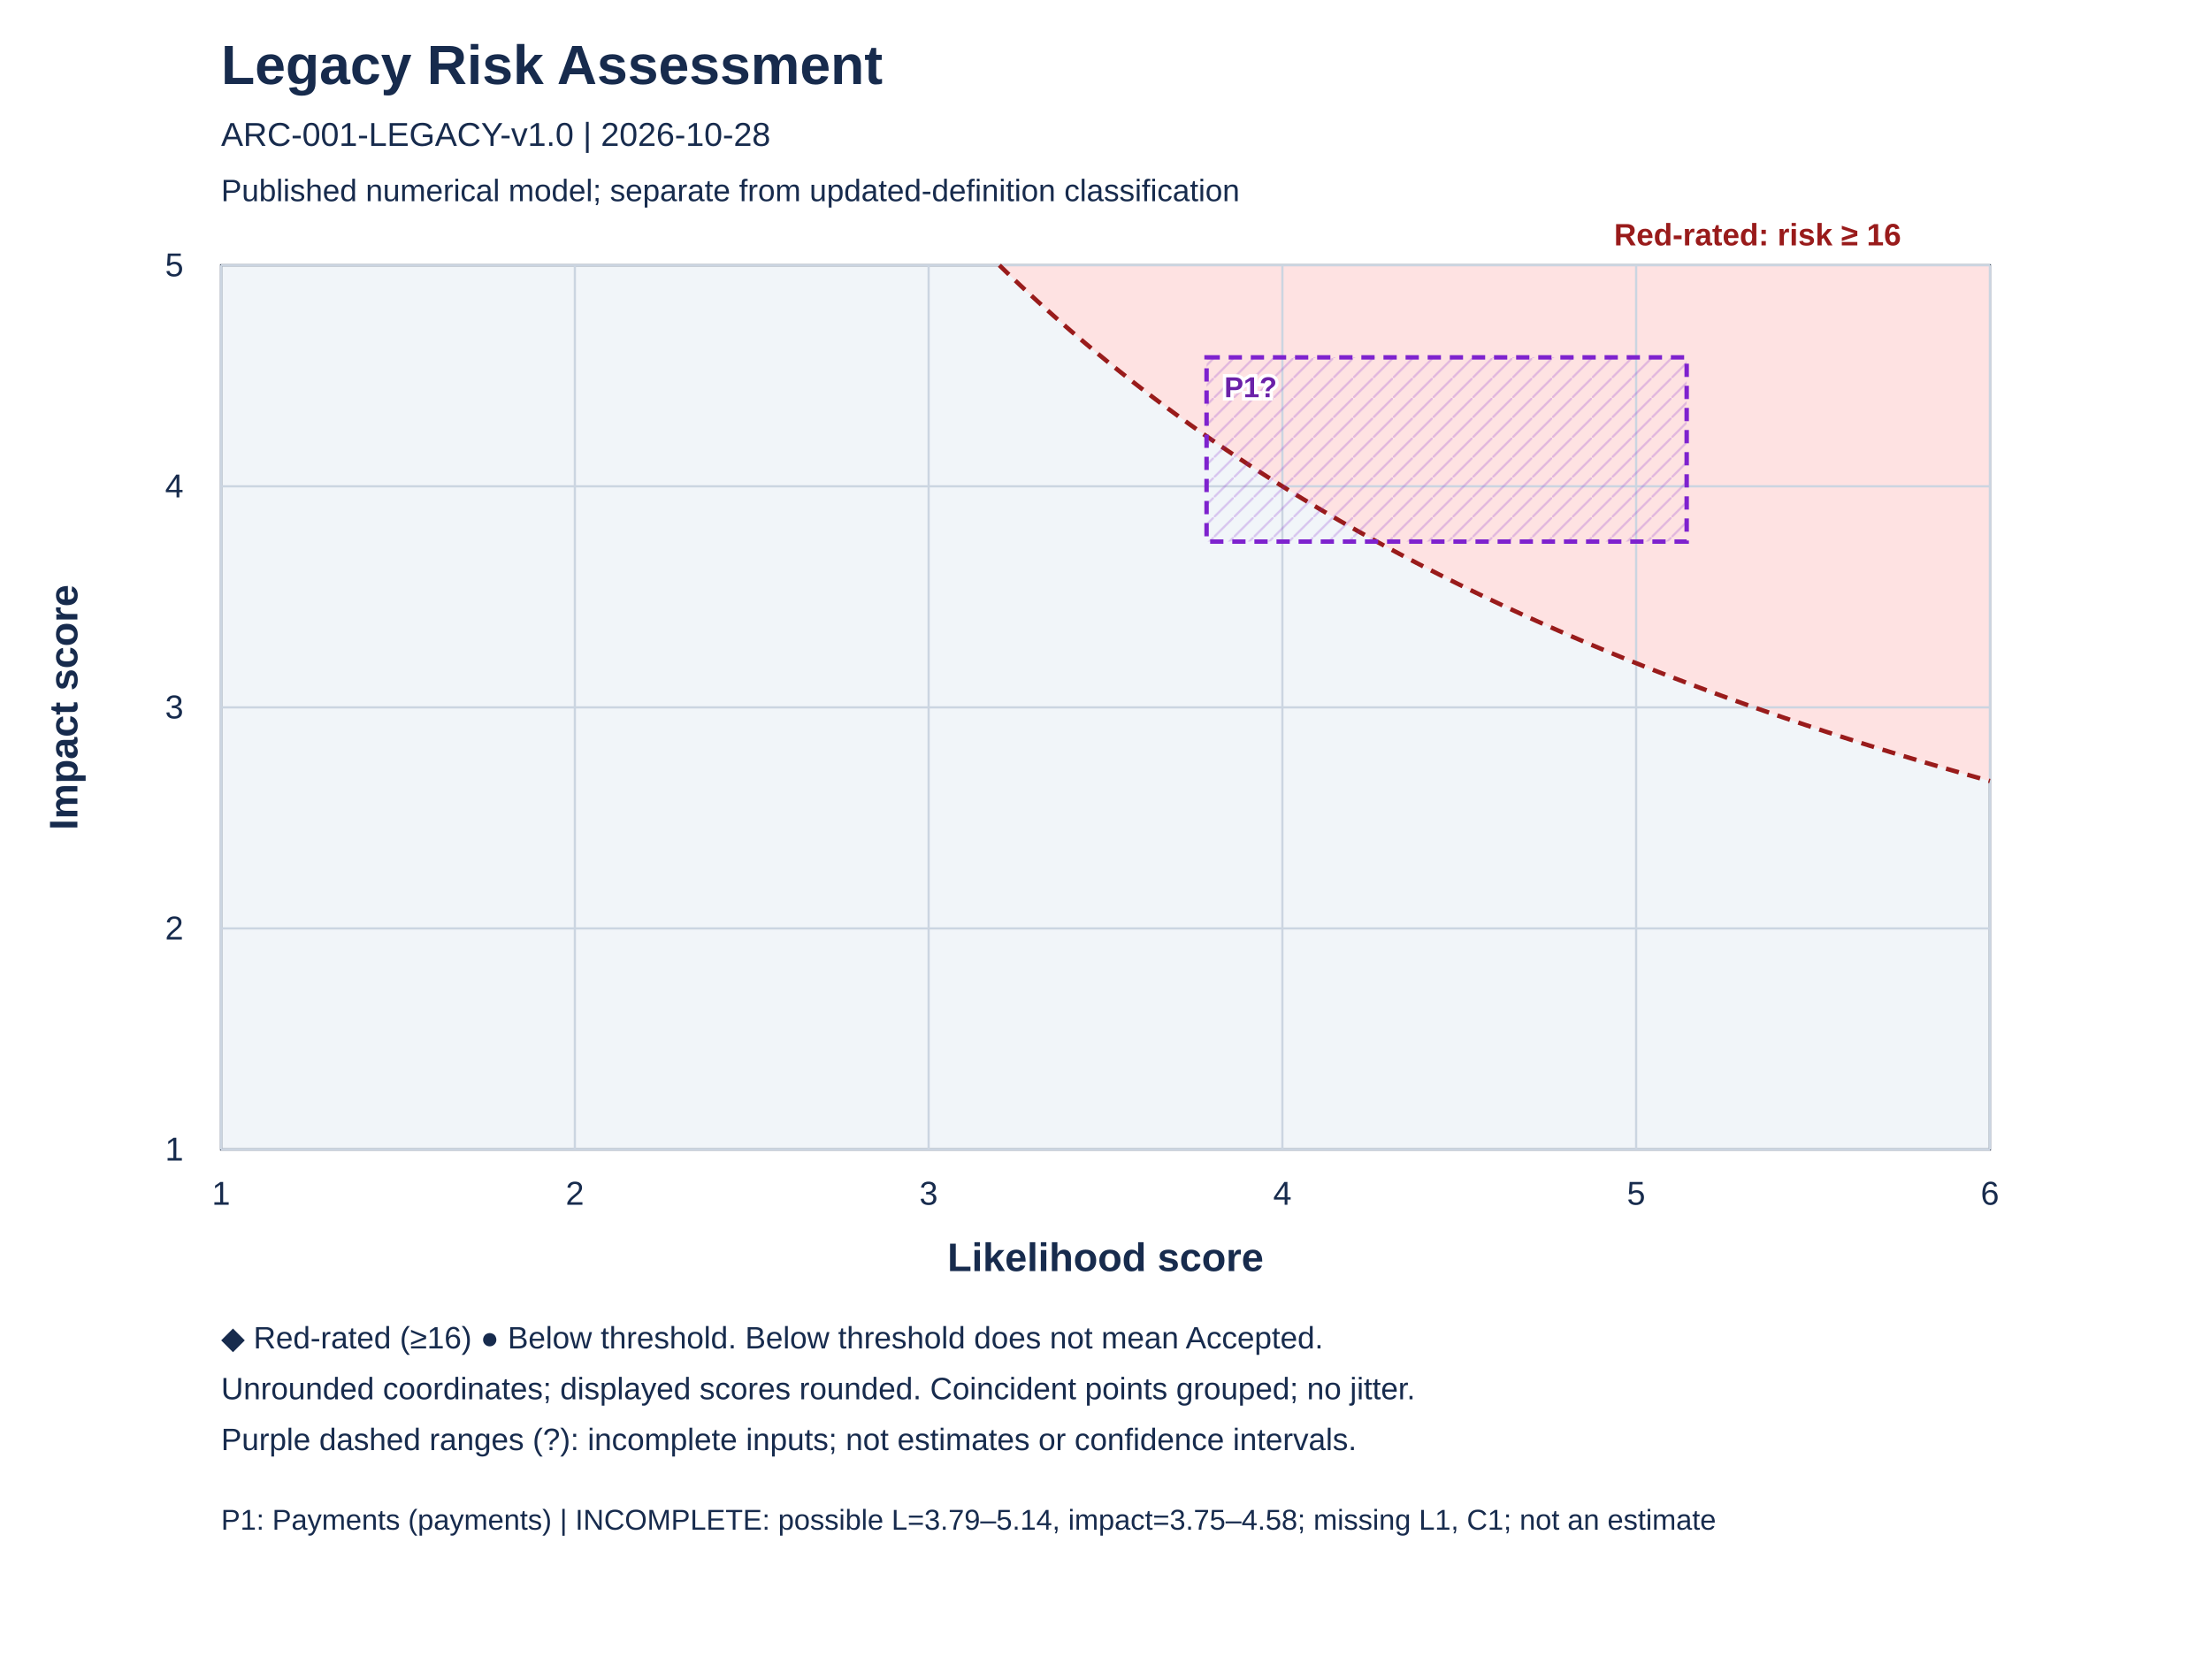
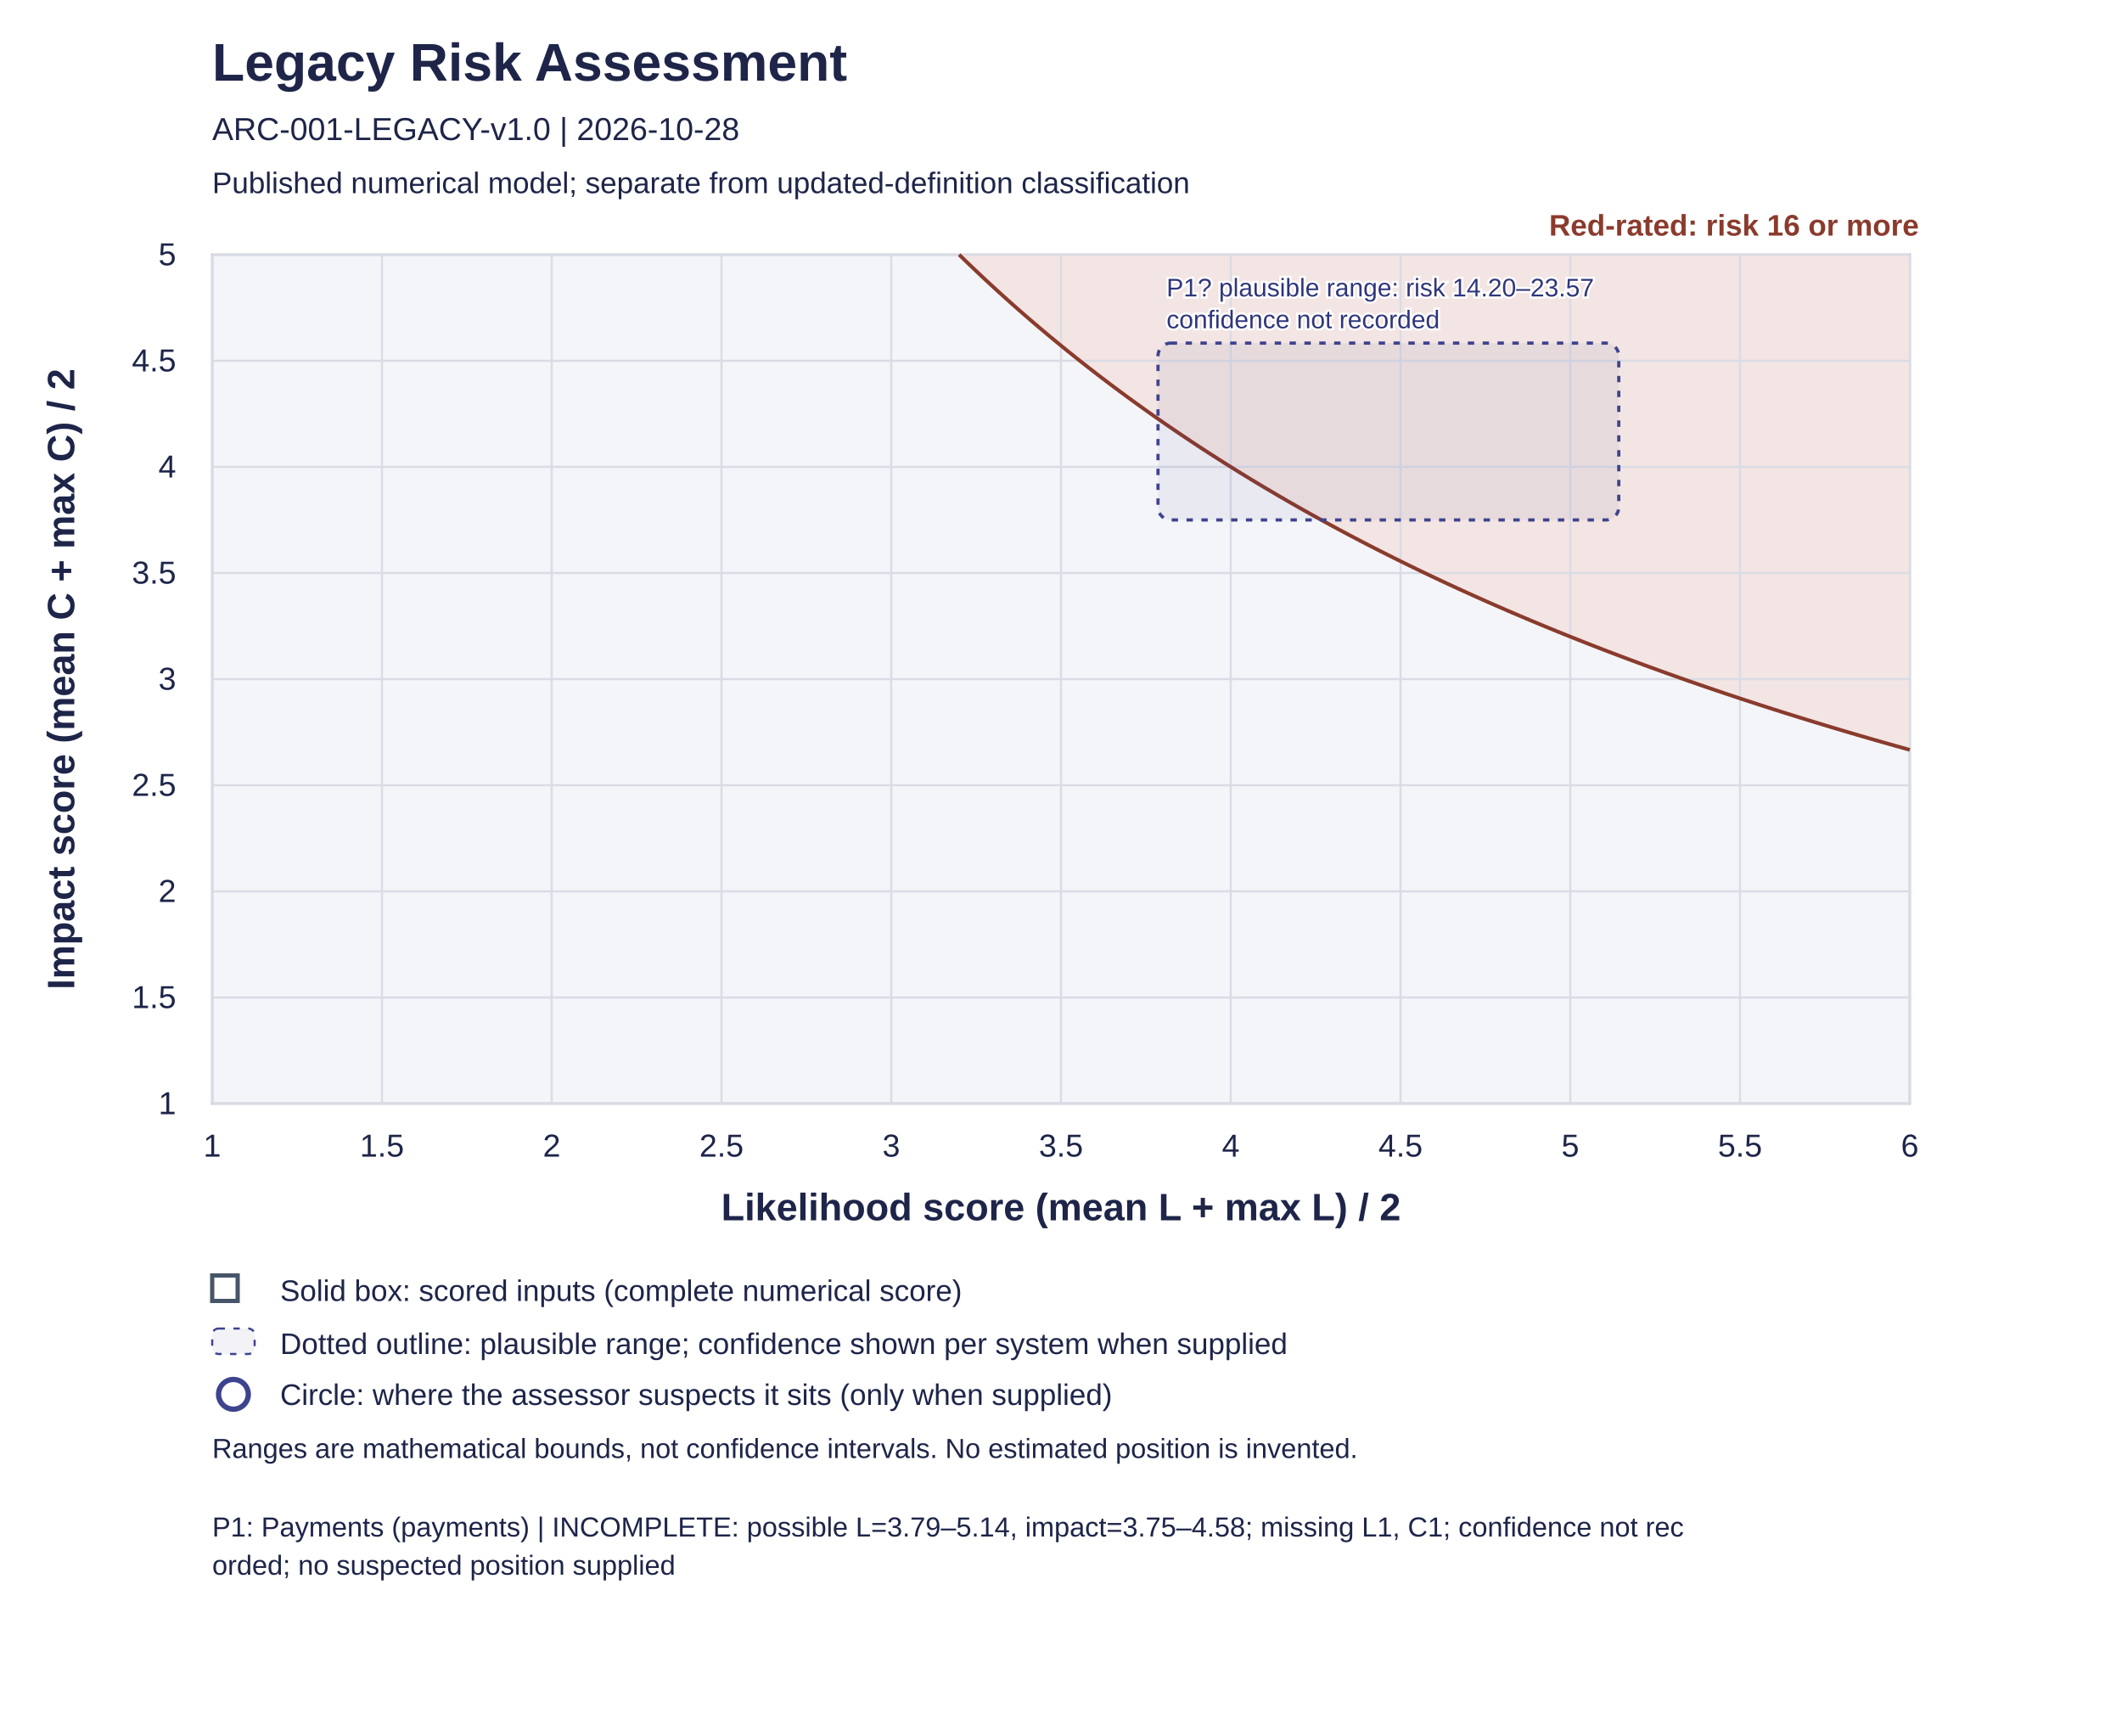
- <svg xmlns="http://www.w3.org/2000/svg" viewBox="0 0 1000 760" width="1000" height="760" role="img" aria-labelledby="title description">
-   <defs>
-     <pattern id="uncertainty-hatch" width="9" height="9" patternUnits="userSpaceOnUse">
-       <path d="M 0 9 L 9 0" stroke="#7e22ce" stroke-width="1" opacity="0.22" />
-     </pattern>
-   </defs>
+ <svg xmlns="http://www.w3.org/2000/svg" viewBox="0 0 1000 818" width="1000" height="818" role="img" aria-labelledby="title description">
  <rect width="100%" height="100%" fill="white" />
-   <g font-family="Arial, sans-serif" fill="#172b4d">
+   <g font-family="Arial, sans-serif" fill="#1e2549">
    <text x="100" y="38" font-size="25" font-weight="bold">Legacy Risk Assessment</text>
    <text x="100" y="66" font-size="15">ARC-001-LEGACY-v1.0 | 2026-10-28</text>
    <text x="100" y="91" font-size="14">Published numerical model; separate from updated-definition classification</text>
-     <rect x="100" y="120" width="800" height="400" fill="#f1f5f9" stroke="#475569" />
-     <polygon points="452.000,120 900,120 900.000,353.333 896.800,352.441 893.600,351.544 890.400,350.640 887.200,349.730 884.000,348.814 880.800,347.891 877.600,346.962 874.400,346.027 871.200,345.086 868.000,344.138 864.800,343.183 861.600,342.222 858.400,341.254 855.200,340.280 852.000,339.298 848.800,338.310 845.600,337.314 842.400,336.312 839.200,335.302 836.000,334.286 832.800,333.262 829.600,332.230 826.400,331.191 823.200,330.145 820.000,329.091 816.800,328.029 813.600,326.960 810.400,325.882 807.200,324.797 804.000,323.704 800.800,322.602 797.600,321.493 794.400,320.375 791.200,319.248 788.000,318.113 784.800,316.970 781.600,315.817 778.400,314.656 775.200,313.487 772.000,312.308 768.800,311.120 765.600,309.922 762.400,308.716 759.200,307.500 756.000,306.275 752.800,305.039 749.600,303.794 746.400,302.540 743.200,301.275 740.000,300.000 736.800,298.715 733.600,297.419 730.400,296.113 727.200,294.797 724.000,293.469 720.800,292.131 717.600,290.782 714.400,289.421 711.200,288.050 708.000,286.667 704.800,285.272 701.600,283.866 698.400,282.447 695.200,281.017 692.000,279.574 688.800,278.120 685.600,276.652 682.400,275.172 679.200,273.680 676.000,272.174 672.800,270.655 669.600,269.123 666.400,267.577 663.200,266.018 660.000,264.444 656.800,262.857 653.600,261.256 650.400,259.640 647.200,258.009 644.000,256.364 640.800,254.703 637.600,253.028 634.400,251.336 631.200,249.630 628.000,247.907 624.800,246.168 621.600,244.413 618.400,242.642 615.200,240.853 612.000,239.048 608.800,237.225 605.600,235.385 602.400,233.527 599.200,231.650 596.000,229.756 592.800,227.843 589.600,225.911 586.400,223.960 583.200,221.990 580.000,220.000 576.800,217.990 573.600,215.960 570.400,213.909 567.200,211.837 564.000,209.744 560.800,207.629 557.600,205.492 554.400,203.333 551.200,201.152 548.000,198.947 544.800,196.720 541.600,194.468 538.400,192.193 535.200,189.892 532.000,187.568 528.800,185.217 525.600,182.842 522.400,180.440 519.200,178.011 516.000,175.556 512.800,173.073 509.600,170.562 506.400,168.023 503.200,165.455 500.000,162.857 496.800,160.230 493.600,157.572 490.400,154.884 487.200,152.164 484.000,149.412 480.800,146.627 477.600,143.810 474.400,140.958 471.200,138.072 468.000,135.152 464.800,132.195 461.600,129.202 458.400,126.173 455.200,123.106 452.000,120.000" fill="#fee2e2" />
-     <path d="M 100 120 V 520" stroke="#cbd5e1" />
+     <rect x="100" y="120" width="800" height="400" fill="#f4f5f9" stroke="#a3a8b6" />
+     <polygon points="452.000,120 900,120 900.000,353.333 896.800,352.441 893.600,351.544 890.400,350.640 887.200,349.730 884.000,348.814 880.800,347.891 877.600,346.962 874.400,346.027 871.200,345.086 868.000,344.138 864.800,343.183 861.600,342.222 858.400,341.254 855.200,340.280 852.000,339.298 848.800,338.310 845.600,337.314 842.400,336.312 839.200,335.302 836.000,334.286 832.800,333.262 829.600,332.230 826.400,331.191 823.200,330.145 820.000,329.091 816.800,328.029 813.600,326.960 810.400,325.882 807.200,324.797 804.000,323.704 800.800,322.602 797.600,321.493 794.400,320.375 791.200,319.248 788.000,318.113 784.800,316.970 781.600,315.817 778.400,314.656 775.200,313.487 772.000,312.308 768.800,311.120 765.600,309.922 762.400,308.716 759.200,307.500 756.000,306.275 752.800,305.039 749.600,303.794 746.400,302.540 743.200,301.275 740.000,300.000 736.800,298.715 733.600,297.419 730.400,296.113 727.200,294.797 724.000,293.469 720.800,292.131 717.600,290.782 714.400,289.421 711.200,288.050 708.000,286.667 704.800,285.272 701.600,283.866 698.400,282.447 695.200,281.017 692.000,279.574 688.800,278.120 685.600,276.652 682.400,275.172 679.200,273.680 676.000,272.174 672.800,270.655 669.600,269.123 666.400,267.577 663.200,266.018 660.000,264.444 656.800,262.857 653.600,261.256 650.400,259.640 647.200,258.009 644.000,256.364 640.800,254.703 637.600,253.028 634.400,251.336 631.200,249.630 628.000,247.907 624.800,246.168 621.600,244.413 618.400,242.642 615.200,240.853 612.000,239.048 608.800,237.225 605.600,235.385 602.400,233.527 599.200,231.650 596.000,229.756 592.800,227.843 589.600,225.911 586.400,223.960 583.200,221.990 580.000,220.000 576.800,217.990 573.600,215.960 570.400,213.909 567.200,211.837 564.000,209.744 560.800,207.629 557.600,205.492 554.400,203.333 551.200,201.152 548.000,198.947 544.800,196.720 541.600,194.468 538.400,192.193 535.200,189.892 532.000,187.568 528.800,185.217 525.600,182.842 522.400,180.440 519.200,178.011 516.000,175.556 512.800,173.073 509.600,170.562 506.400,168.023 503.200,165.455 500.000,162.857 496.800,160.230 493.600,157.572 490.400,154.884 487.200,152.164 484.000,149.412 480.800,146.627 477.600,143.810 474.400,140.958 471.200,138.072 468.000,135.152 464.800,132.195 461.600,129.202 458.400,126.173 455.200,123.106 452.000,120.000" fill="#f3e5e3" />
+     <path d="M 100 120 V 520" stroke="#d9dce5" />
    <text x="100" y="545" text-anchor="middle" font-size="15">1</text>
-     <path d="M 260 120 V 520" stroke="#cbd5e1" />
+     <path d="M 180 120 V 520" stroke="#d9dce5" />
+     <text x="180" y="545" text-anchor="middle" font-size="15">1.5</text>
+     <path d="M 260 120 V 520" stroke="#d9dce5" />
    <text x="260" y="545" text-anchor="middle" font-size="15">2</text>
-     <path d="M 420 120 V 520" stroke="#cbd5e1" />
+     <path d="M 340 120 V 520" stroke="#d9dce5" />
+     <text x="340" y="545" text-anchor="middle" font-size="15">2.5</text>
+     <path d="M 420 120 V 520" stroke="#d9dce5" />
    <text x="420" y="545" text-anchor="middle" font-size="15">3</text>
-     <path d="M 580 120 V 520" stroke="#cbd5e1" />
+     <path d="M 500 120 V 520" stroke="#d9dce5" />
+     <text x="500" y="545" text-anchor="middle" font-size="15">3.5</text>
+     <path d="M 580 120 V 520" stroke="#d9dce5" />
    <text x="580" y="545" text-anchor="middle" font-size="15">4</text>
-     <path d="M 740 120 V 520" stroke="#cbd5e1" />
+     <path d="M 660 120 V 520" stroke="#d9dce5" />
+     <text x="660" y="545" text-anchor="middle" font-size="15">4.5</text>
+     <path d="M 740 120 V 520" stroke="#d9dce5" />
    <text x="740" y="545" text-anchor="middle" font-size="15">5</text>
-     <path d="M 900 120 V 520" stroke="#cbd5e1" />
+     <path d="M 820 120 V 520" stroke="#d9dce5" />
+     <text x="820" y="545" text-anchor="middle" font-size="15">5.5</text>
+     <path d="M 900 120 V 520" stroke="#d9dce5" />
    <text x="900" y="545" text-anchor="middle" font-size="15">6</text>
-     <path d="M 100 520 H 900" stroke="#cbd5e1" />
+     <path d="M 100 520 H 900" stroke="#d9dce5" />
    <text x="83" y="525" text-anchor="end" font-size="15">1</text>
-     <path d="M 100 420 H 900" stroke="#cbd5e1" />
+     <path d="M 100 470 H 900" stroke="#d9dce5" />
+     <text x="83" y="475" text-anchor="end" font-size="15">1.5</text>
+     <path d="M 100 420 H 900" stroke="#d9dce5" />
    <text x="83" y="425" text-anchor="end" font-size="15">2</text>
-     <path d="M 100 320 H 900" stroke="#cbd5e1" />
+     <path d="M 100 370 H 900" stroke="#d9dce5" />
+     <text x="83" y="375" text-anchor="end" font-size="15">2.5</text>
+     <path d="M 100 320 H 900" stroke="#d9dce5" />
    <text x="83" y="325" text-anchor="end" font-size="15">3</text>
-     <path d="M 100 220 H 900" stroke="#cbd5e1" />
+     <path d="M 100 270 H 900" stroke="#d9dce5" />
+     <text x="83" y="275" text-anchor="end" font-size="15">3.5</text>
+     <path d="M 100 220 H 900" stroke="#d9dce5" />
    <text x="83" y="225" text-anchor="end" font-size="15">4</text>
-     <path d="M 100 120 H 900" stroke="#cbd5e1" />
+     <path d="M 100 170 H 900" stroke="#d9dce5" />
+     <text x="83" y="175" text-anchor="end" font-size="15">4.5</text>
+     <path d="M 100 120 H 900" stroke="#d9dce5" />
    <text x="83" y="125" text-anchor="end" font-size="15">5</text>
-     <polyline points="452.000,120.000 455.200,123.106 458.400,126.173 461.600,129.202 464.800,132.195 468.000,135.152 471.200,138.072 474.400,140.958 477.600,143.810 480.800,146.627 484.000,149.412 487.200,152.164 490.400,154.884 493.600,157.572 496.800,160.230 500.000,162.857 503.200,165.455 506.400,168.023 509.600,170.562 512.800,173.073 516.000,175.556 519.200,178.011 522.400,180.440 525.600,182.842 528.800,185.217 532.000,187.568 535.200,189.892 538.400,192.193 541.600,194.468 544.800,196.720 548.000,198.947 551.200,201.152 554.400,203.333 557.600,205.492 560.800,207.629 564.000,209.744 567.200,211.837 570.400,213.909 573.600,215.960 576.800,217.990 580.000,220.000 583.200,221.990 586.400,223.960 589.600,225.911 592.800,227.843 596.000,229.756 599.200,231.650 602.400,233.527 605.600,235.385 608.800,237.225 612.000,239.048 615.200,240.853 618.400,242.642 621.600,244.413 624.800,246.168 628.000,247.907 631.200,249.630 634.400,251.336 637.600,253.028 640.800,254.703 644.000,256.364 647.200,258.009 650.400,259.640 653.600,261.256 656.800,262.857 660.000,264.444 663.200,266.018 666.400,267.577 669.600,269.123 672.800,270.655 676.000,272.174 679.200,273.680 682.400,275.172 685.600,276.652 688.800,278.120 692.000,279.574 695.200,281.017 698.400,282.447 701.600,283.866 704.800,285.272 708.000,286.667 711.200,288.050 714.400,289.421 717.600,290.782 720.800,292.131 724.000,293.469 727.200,294.797 730.400,296.113 733.600,297.419 736.800,298.715 740.000,300.000 743.200,301.275 746.400,302.540 749.600,303.794 752.800,305.039 756.000,306.275 759.200,307.500 762.400,308.716 765.600,309.922 768.800,311.120 772.000,312.308 775.200,313.487 778.400,314.656 781.600,315.817 784.800,316.970 788.000,318.113 791.200,319.248 794.400,320.375 797.600,321.493 800.800,322.602 804.000,323.704 807.200,324.797 810.400,325.882 813.600,326.960 816.800,328.029 820.000,329.091 823.200,330.145 826.400,331.191 829.600,332.230 832.800,333.262 836.000,334.286 839.200,335.302 842.400,336.312 845.600,337.314 848.800,338.310 852.000,339.298 855.200,340.280 858.400,341.254 861.600,342.222 864.800,343.183 868.000,344.138 871.200,345.086 874.400,346.027 877.600,346.962 880.800,347.891 884.000,348.814 887.200,349.730 890.400,350.640 893.600,351.544 896.800,352.441 900.000,353.333" fill="none" stroke="#991b1b" stroke-width="2" stroke-dasharray="6 4" />
-     <text x="730" y="111" font-size="14" font-weight="bold" fill="#991b1b">Red-rated: risk ≥ 16</text>
-     <text x="500" y="575" text-anchor="middle" font-size="18" font-weight="bold">Likelihood score</text>
-     <text transform="translate(35 320) rotate(-90)" text-anchor="middle" font-size="18" font-weight="bold">Impact score</text>
+     <polyline points="452.000,120.000 455.200,123.106 458.400,126.173 461.600,129.202 464.800,132.195 468.000,135.152 471.200,138.072 474.400,140.958 477.600,143.810 480.800,146.627 484.000,149.412 487.200,152.164 490.400,154.884 493.600,157.572 496.800,160.230 500.000,162.857 503.200,165.455 506.400,168.023 509.600,170.562 512.800,173.073 516.000,175.556 519.200,178.011 522.400,180.440 525.600,182.842 528.800,185.217 532.000,187.568 535.200,189.892 538.400,192.193 541.600,194.468 544.800,196.720 548.000,198.947 551.200,201.152 554.400,203.333 557.600,205.492 560.800,207.629 564.000,209.744 567.200,211.837 570.400,213.909 573.600,215.960 576.800,217.990 580.000,220.000 583.200,221.990 586.400,223.960 589.600,225.911 592.800,227.843 596.000,229.756 599.200,231.650 602.400,233.527 605.600,235.385 608.800,237.225 612.000,239.048 615.200,240.853 618.400,242.642 621.600,244.413 624.800,246.168 628.000,247.907 631.200,249.630 634.400,251.336 637.600,253.028 640.800,254.703 644.000,256.364 647.200,258.009 650.400,259.640 653.600,261.256 656.800,262.857 660.000,264.444 663.200,266.018 666.400,267.577 669.600,269.123 672.800,270.655 676.000,272.174 679.200,273.680 682.400,275.172 685.600,276.652 688.800,278.120 692.000,279.574 695.200,281.017 698.400,282.447 701.600,283.866 704.800,285.272 708.000,286.667 711.200,288.050 714.400,289.421 717.600,290.782 720.800,292.131 724.000,293.469 727.200,294.797 730.400,296.113 733.600,297.419 736.800,298.715 740.000,300.000 743.200,301.275 746.400,302.540 749.600,303.794 752.800,305.039 756.000,306.275 759.200,307.500 762.400,308.716 765.600,309.922 768.800,311.120 772.000,312.308 775.200,313.487 778.400,314.656 781.600,315.817 784.800,316.970 788.000,318.113 791.200,319.248 794.400,320.375 797.600,321.493 800.800,322.602 804.000,323.704 807.200,324.797 810.400,325.882 813.600,326.960 816.800,328.029 820.000,329.091 823.200,330.145 826.400,331.191 829.600,332.230 832.800,333.262 836.000,334.286 839.200,335.302 842.400,336.312 845.600,337.314 848.800,338.310 852.000,339.298 855.200,340.280 858.400,341.254 861.600,342.222 864.800,343.183 868.000,344.138 871.200,345.086 874.400,346.027 877.600,346.962 880.800,347.891 884.000,348.814 887.200,349.730 890.400,350.640 893.600,351.544 896.800,352.441 900.000,353.333" fill="none" stroke="#8a3b2d" stroke-width="1.75" />
+     <text x="730" y="111" font-size="14" font-weight="bold" fill="#8a3b2d">Red-rated: risk 16 or more</text>
+     <text x="500" y="575" text-anchor="middle" font-size="18" font-weight="bold">Likelihood score (mean L + max L) / 2</text>
+     <text transform="translate(35 320) rotate(-90)" text-anchor="middle" font-size="18" font-weight="bold">Impact score (mean C + max C) / 2</text>
    <g data-uncertain-system-ids="payments">
-       <rect x="545.714" y="161.667" width="217.143" height="83.333" fill="url(#uncertainty-hatch)" stroke="#7e22ce" stroke-width="2" stroke-dasharray="6 4" />
-       <text x="553.714" y="179.667" font-size="13" font-weight="bold" fill="#6b21a8" stroke="white" stroke-width="3" paint-order="stroke">P1?</text>
+       <rect x="545.714" y="161.667" width="217.143" height="83.333" rx="6" fill="#3e438e" fill-opacity="0.07" stroke="#3e438e" stroke-width="1.5" stroke-dasharray="3 4" />
+       <text x="549.714" y="139.667" font-size="12" fill="#30367c" stroke="white" stroke-width="2" paint-order="stroke">
+         <tspan x="549.714">P1? plausible range: risk 14.20–23.57</tspan>
+         <tspan x="549.714" dy="15">confidence not recorded</tspan>
+       </text>
    </g>
-     <text x="100" y="610" font-size="14">◆ Red-rated (≥16)   ● Below threshold. Below threshold does not mean Accepted.</text>
-     <text x="100" y="633" font-size="14">Unrounded coordinates; displayed scores rounded. Coincident points grouped; no jitter.</text>
-     <text x="100" y="656" font-size="14">Purple dashed ranges (?): incomplete inputs; not estimates or confidence intervals.</text>
+     <g aria-label="Chart legend" font-size="14">
+       <rect x="100" y="601" width="12" height="12" fill="white" stroke="#475569" stroke-width="2" />
+       <text x="132" y="613">Solid box: scored inputs (complete numerical score)</text>
+       <rect x="100" y="626" width="20" height="12" rx="3" fill="#3e438e" fill-opacity="0.07" stroke="#3e438e" stroke-dasharray="3 4" />
+       <text x="132" y="638">Dotted outline: plausible range; confidence shown per system when supplied</text>
+       <circle cx="110" cy="657" r="7" fill="white" stroke="#3e438e" stroke-width="2.5" />
+       <text x="132" y="662">Circle: where the assessor suspects it sits (only when supplied)</text>
+       <text x="100" y="687" font-size="13">Ranges are mathematical bounds, not confidence intervals. No estimated position is invented.</text>
+     </g>
    <g>
-       <text x="100" y="692" font-size="13">P1: Payments (payments) | INCOMPLETE: possible L=3.79–5.14, impact=3.75–4.58; missing L1, C1; not an estimate</text>
+       <text x="100" y="724" font-size="13">P1: Payments (payments) | INCOMPLETE: possible L=3.79–5.14, impact=3.75–4.58; missing L1, C1; confidence not rec</text>
+       <text x="100" y="742" font-size="13">orded; no suspected position supplied</text>
    </g>
  </g>
</svg>
